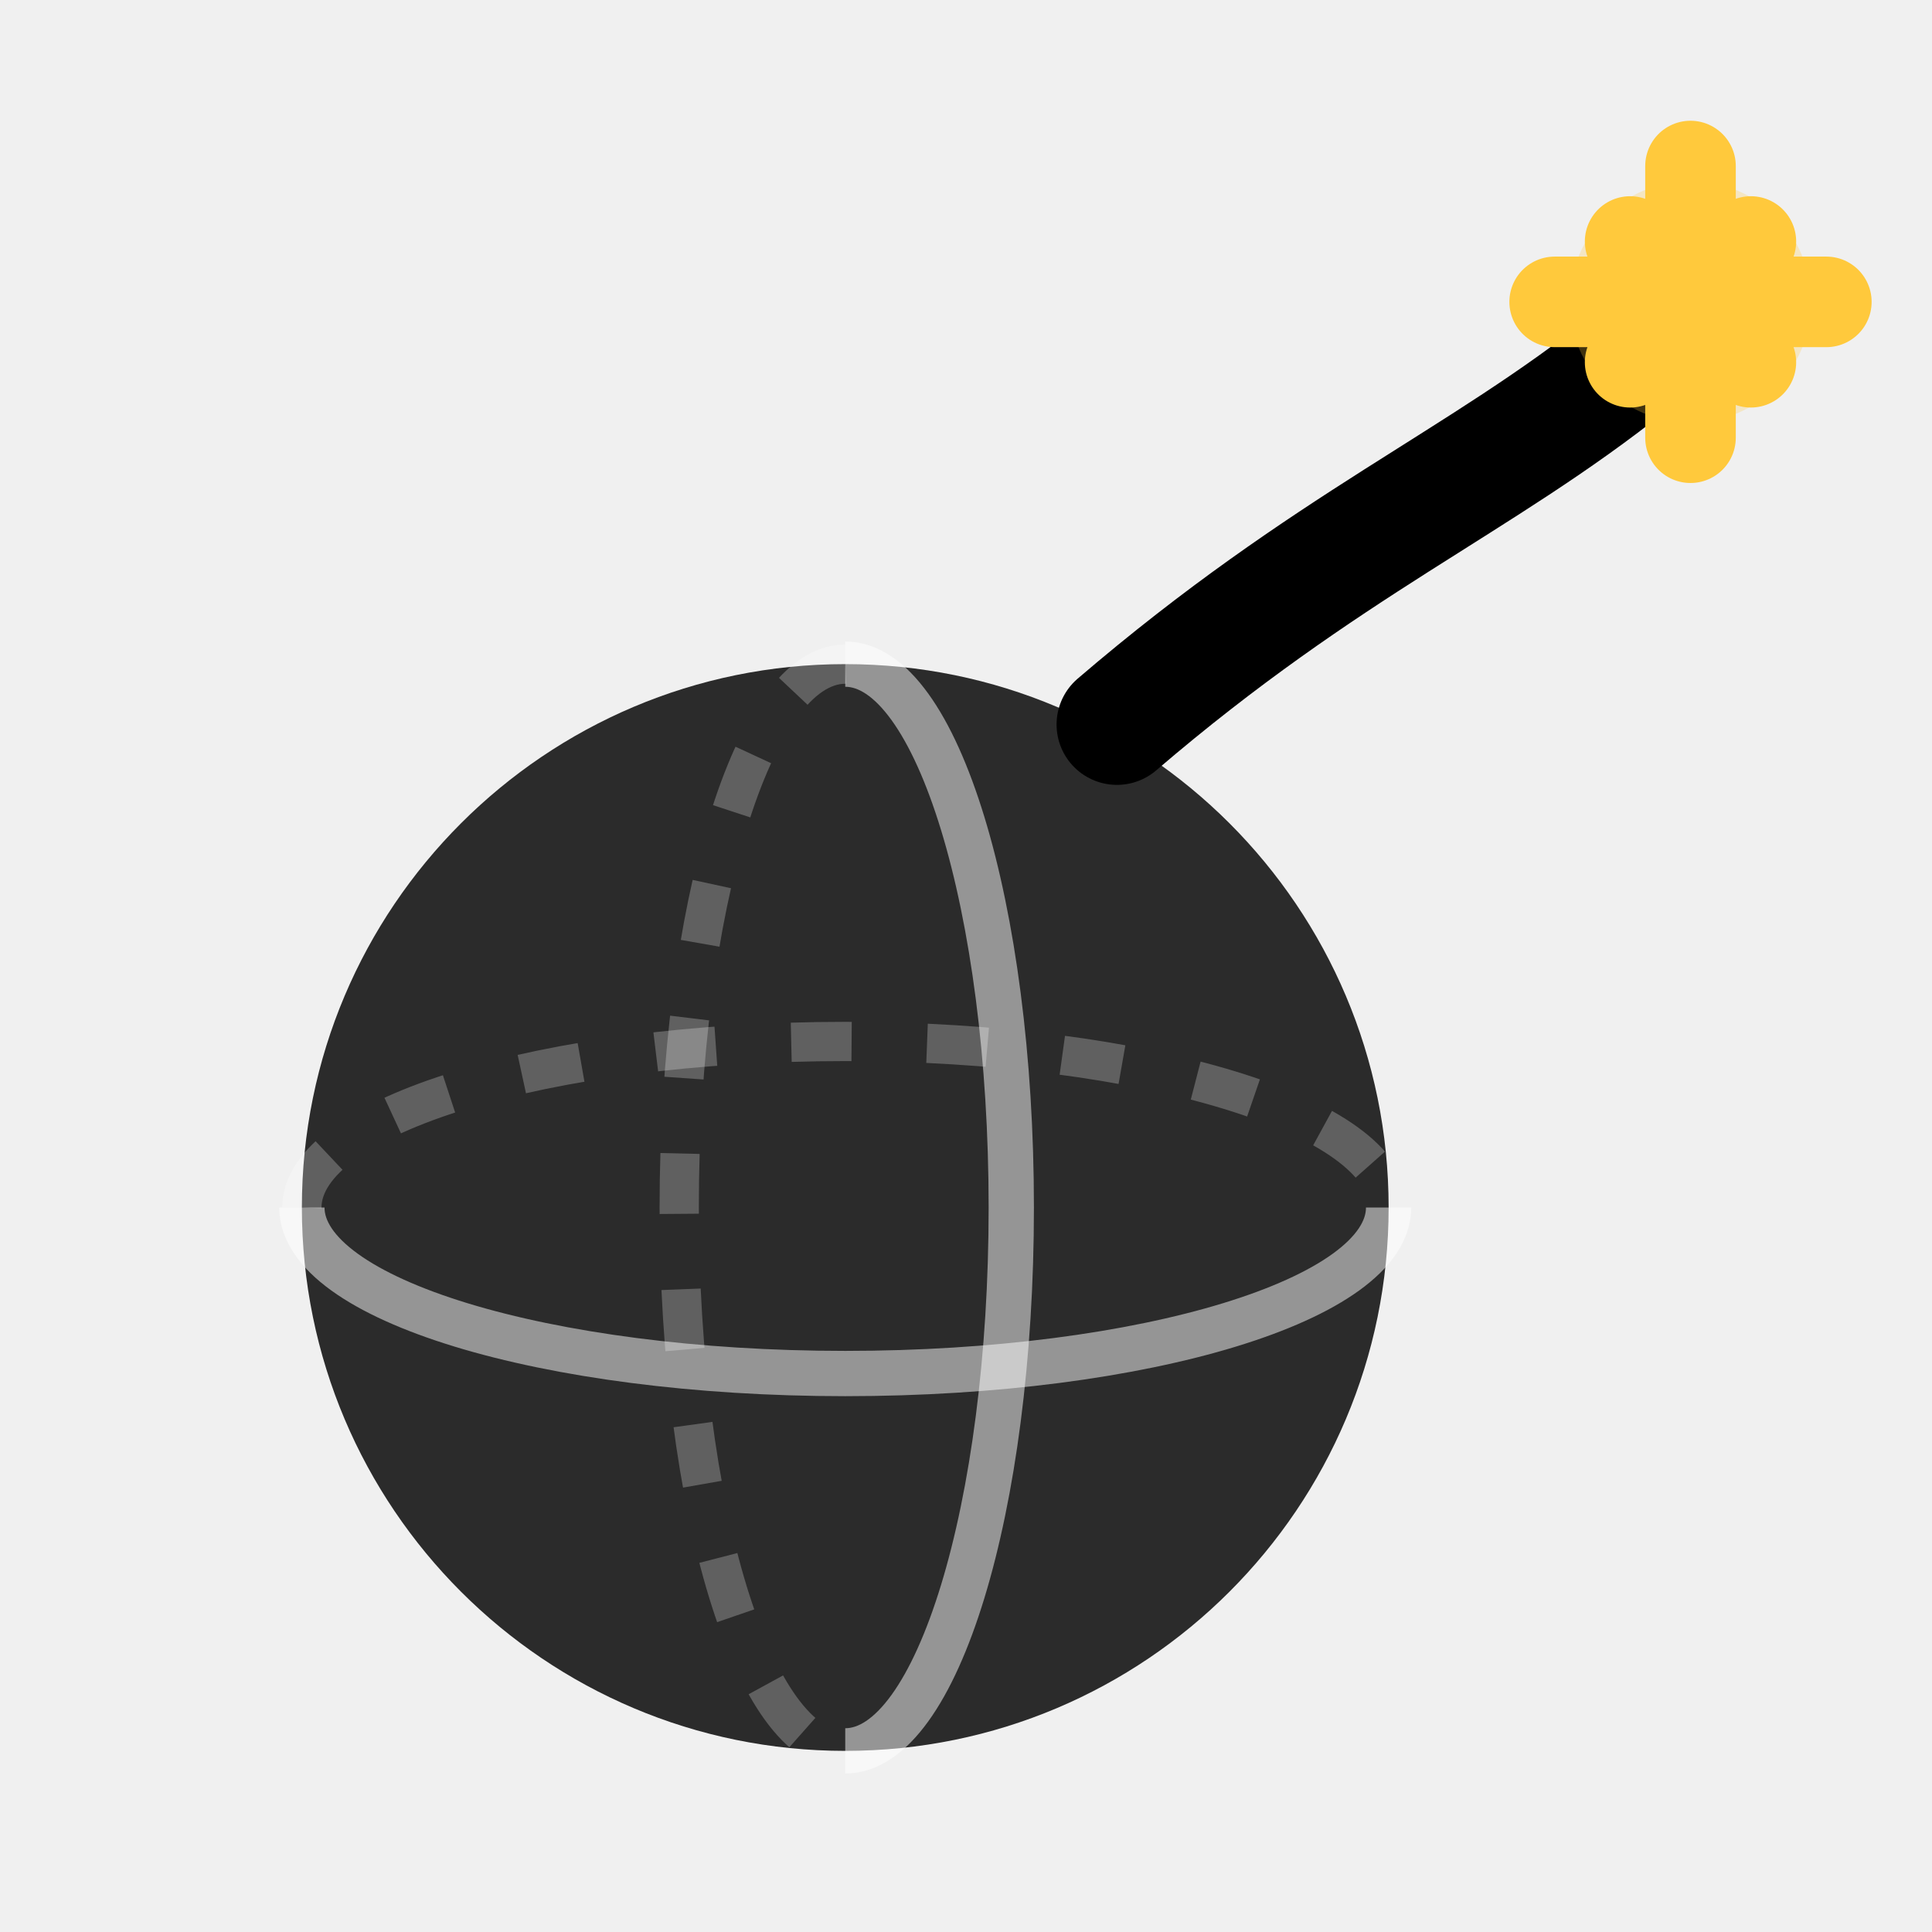
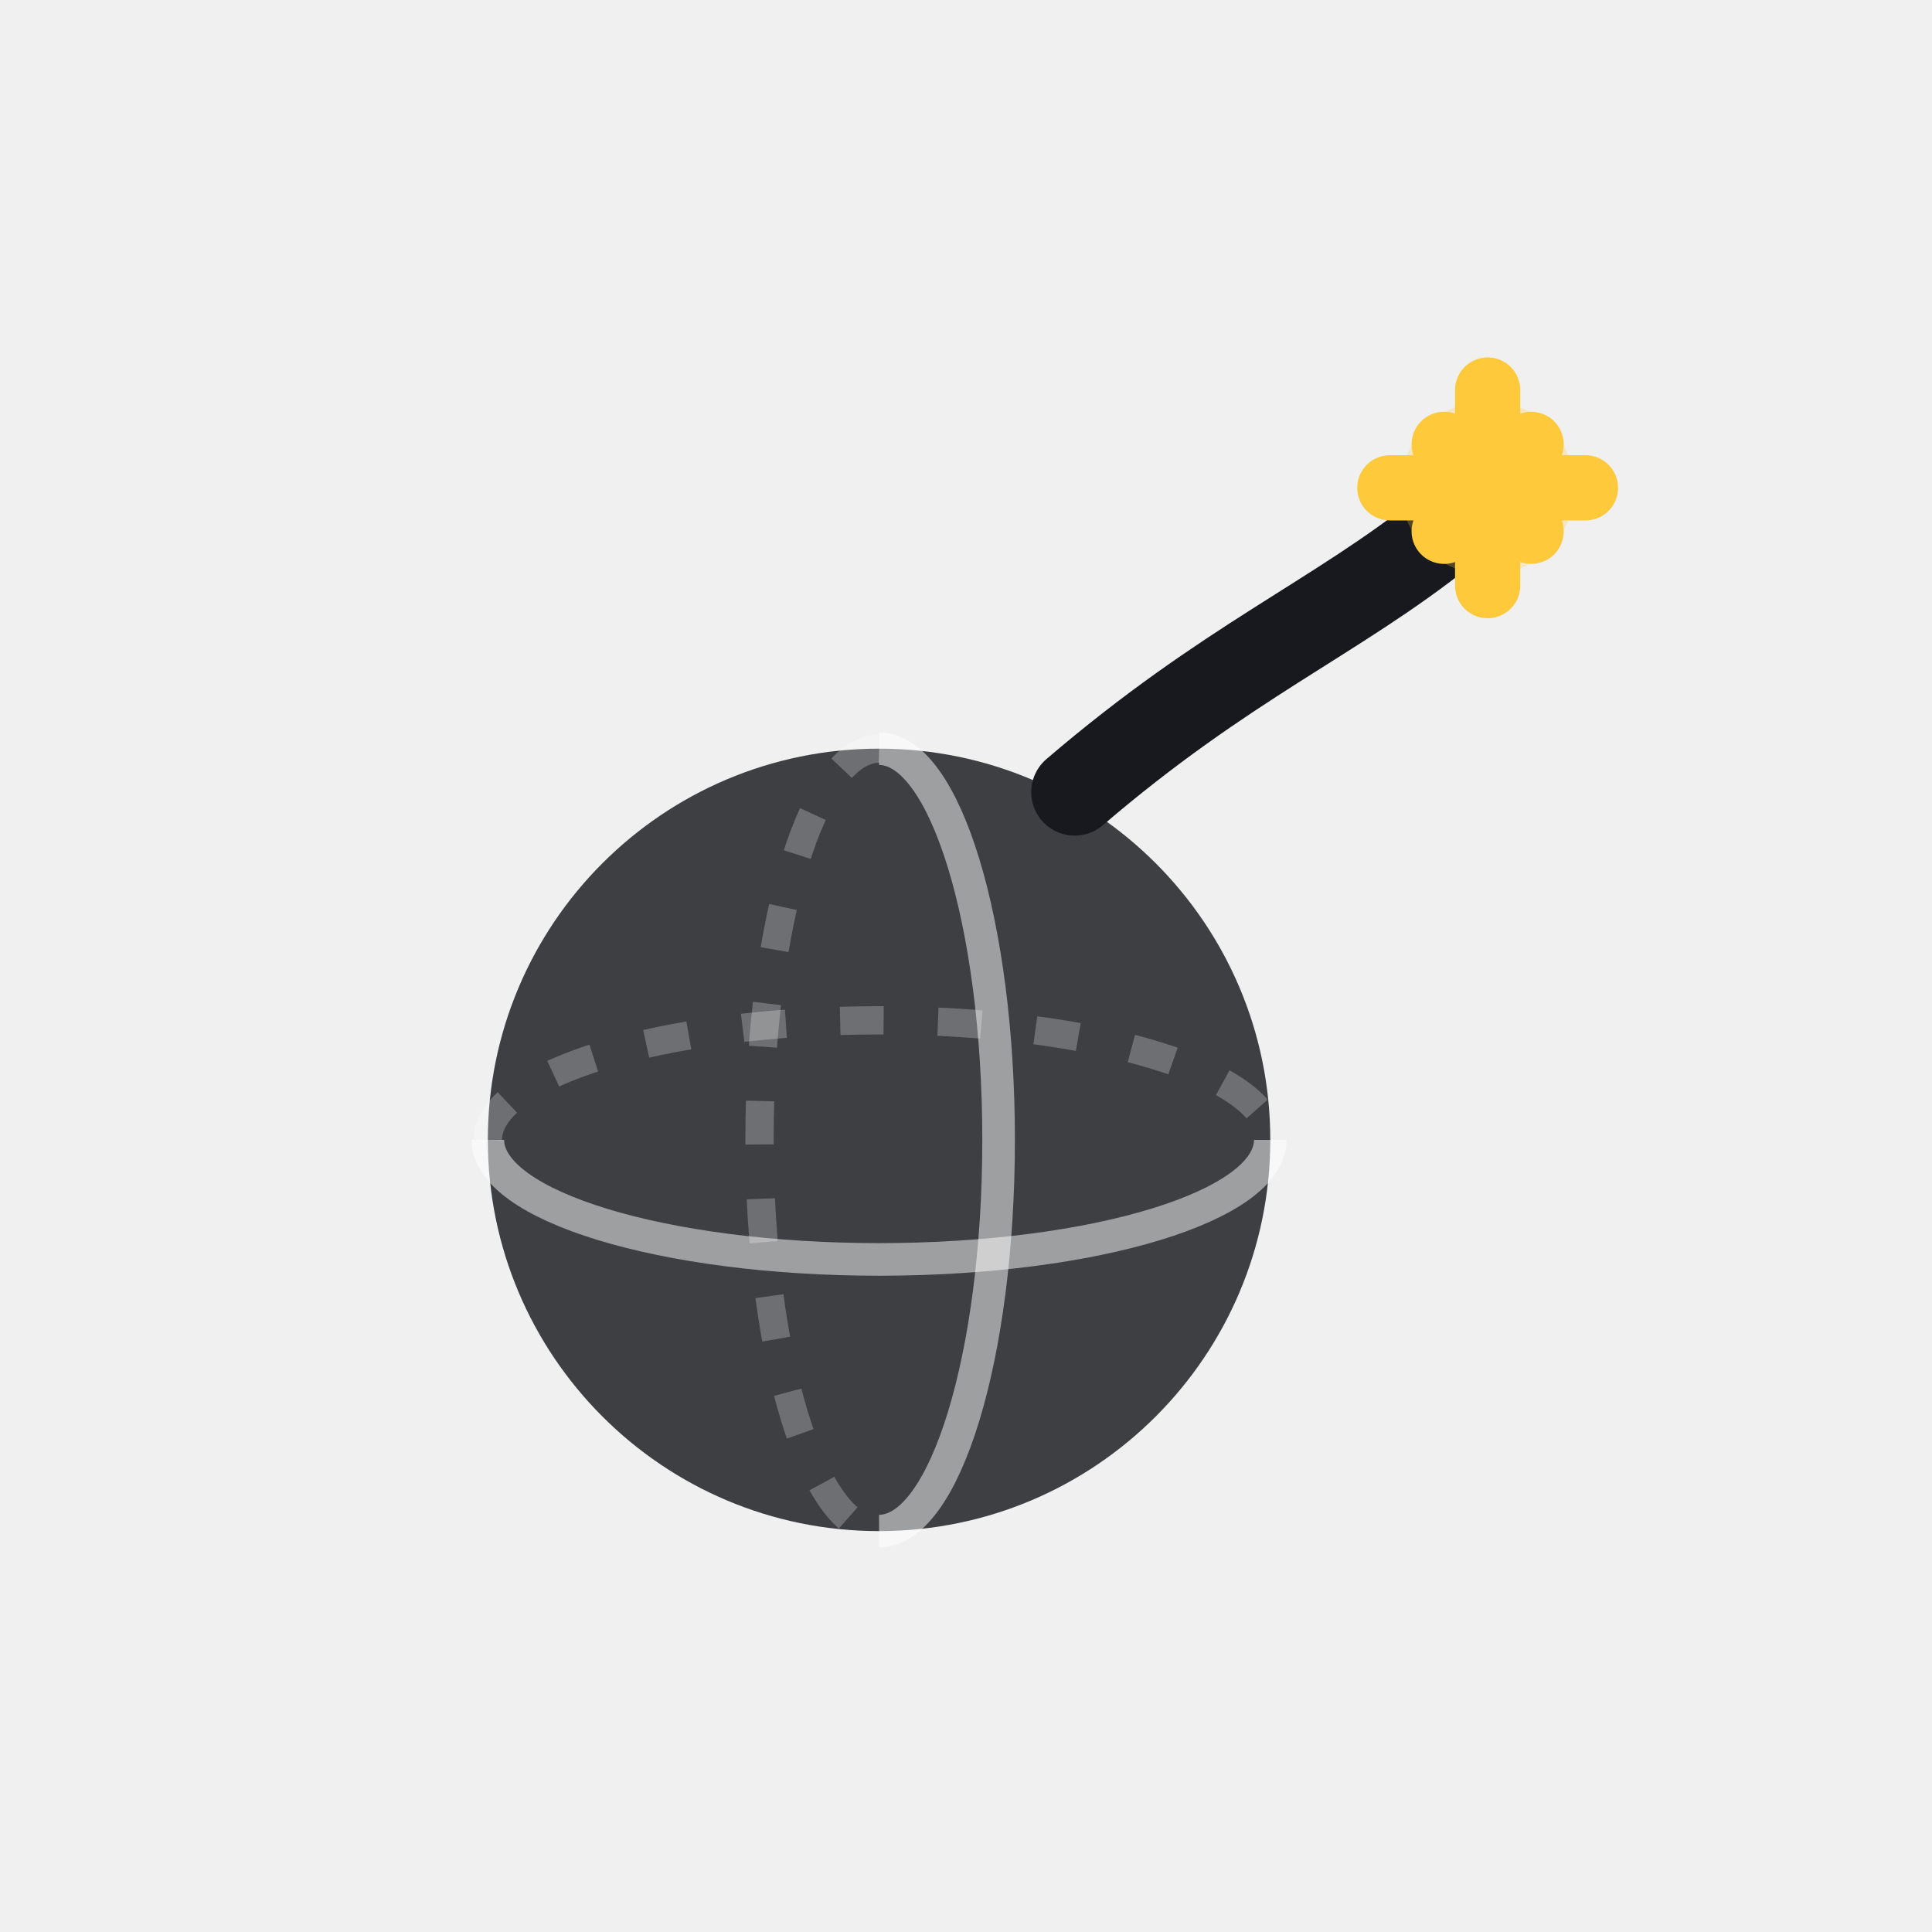
- <svg xmlns="http://www.w3.org/2000/svg" width="64" height="64" viewBox="0 0 64 64" fill="none">
-   <circle cx="28" cy="40" r="18" fill="currentColor" fill-opacity=".82" />
-   <g fill="none" stroke="white" stroke-opacity=".25" stroke-width="1.3" stroke-dasharray="2 2.5">
-     <path d="M10 40 A18 5.5 0 0 1 46 40" />
-     <path d="M28 22 A5.5 18 0 0 0 28 58" />
-   </g>
-   <g fill="none" stroke="white" stroke-opacity=".5" stroke-width="1.5">
-     <path d="M10 40 A18 5.5 0 0 0 46 40" />
-     <path d="M28 22 A5.5 18 0 0 1 28 58" />
-   </g>
-   <path d="M37 24 C 44 18, 49 16, 54 12" stroke="currentColor" stroke-width="4" stroke-linecap="round" fill="none" />
-   <circle cx="56" cy="10" r="4" fill="#FFC93C" fill-opacity=".25" />
-   <g stroke="#FFC93C" stroke-width="3" stroke-linecap="round">
-     <line x1="54" y1="8" x2="58" y2="12" />
-     <line x1="58" y1="8" x2="54" y2="12" />
-     <line x1="56" y1="5.5" x2="56" y2="14.5" />
-     <line x1="51.5" y1="10" x2="60.5" y2="10" />
+ <svg xmlns="http://www.w3.org/2000/svg" width="512" height="512" viewBox="0 0 512 512" fill="none">
+   <g transform="translate(71.68 71.68) scale(5.76)" color="#17191e">
+     <circle cx="28" cy="40" r="18" fill="#17191e" fill-opacity=".82" />
+     <g fill="none" stroke="white" stroke-opacity=".25" stroke-width="1.3" stroke-dasharray="2 2.5">
+       <path d="M10 40 A18 5.5 0 0 1 46 40" />
+       <path d="M28 22 A5.5 18 0 0 0 28 58" />
+     </g>
+     <g fill="none" stroke="white" stroke-opacity=".5" stroke-width="1.5">
+       <path d="M10 40 A18 5.5 0 0 0 46 40" />
+       <path d="M28 22 A5.5 18 0 0 1 28 58" />
+     </g>
+     <path d="M37 24 C 44 18, 49 16, 54 12" stroke="#17191e" stroke-width="4" stroke-linecap="round" fill="none" />
+     <circle cx="56" cy="10" r="4" fill="#FFC93C" fill-opacity=".25" />
+     <g stroke="#FFC93C" stroke-width="3" stroke-linecap="round">
+       <line x1="54" y1="8" x2="58" y2="12" />
+       <line x1="58" y1="8" x2="54" y2="12" />
+       <line x1="56" y1="5.5" x2="56" y2="14.5" />
+       <line x1="51.5" y1="10" x2="60.5" y2="10" />
+     </g>
  </g>
</svg>
